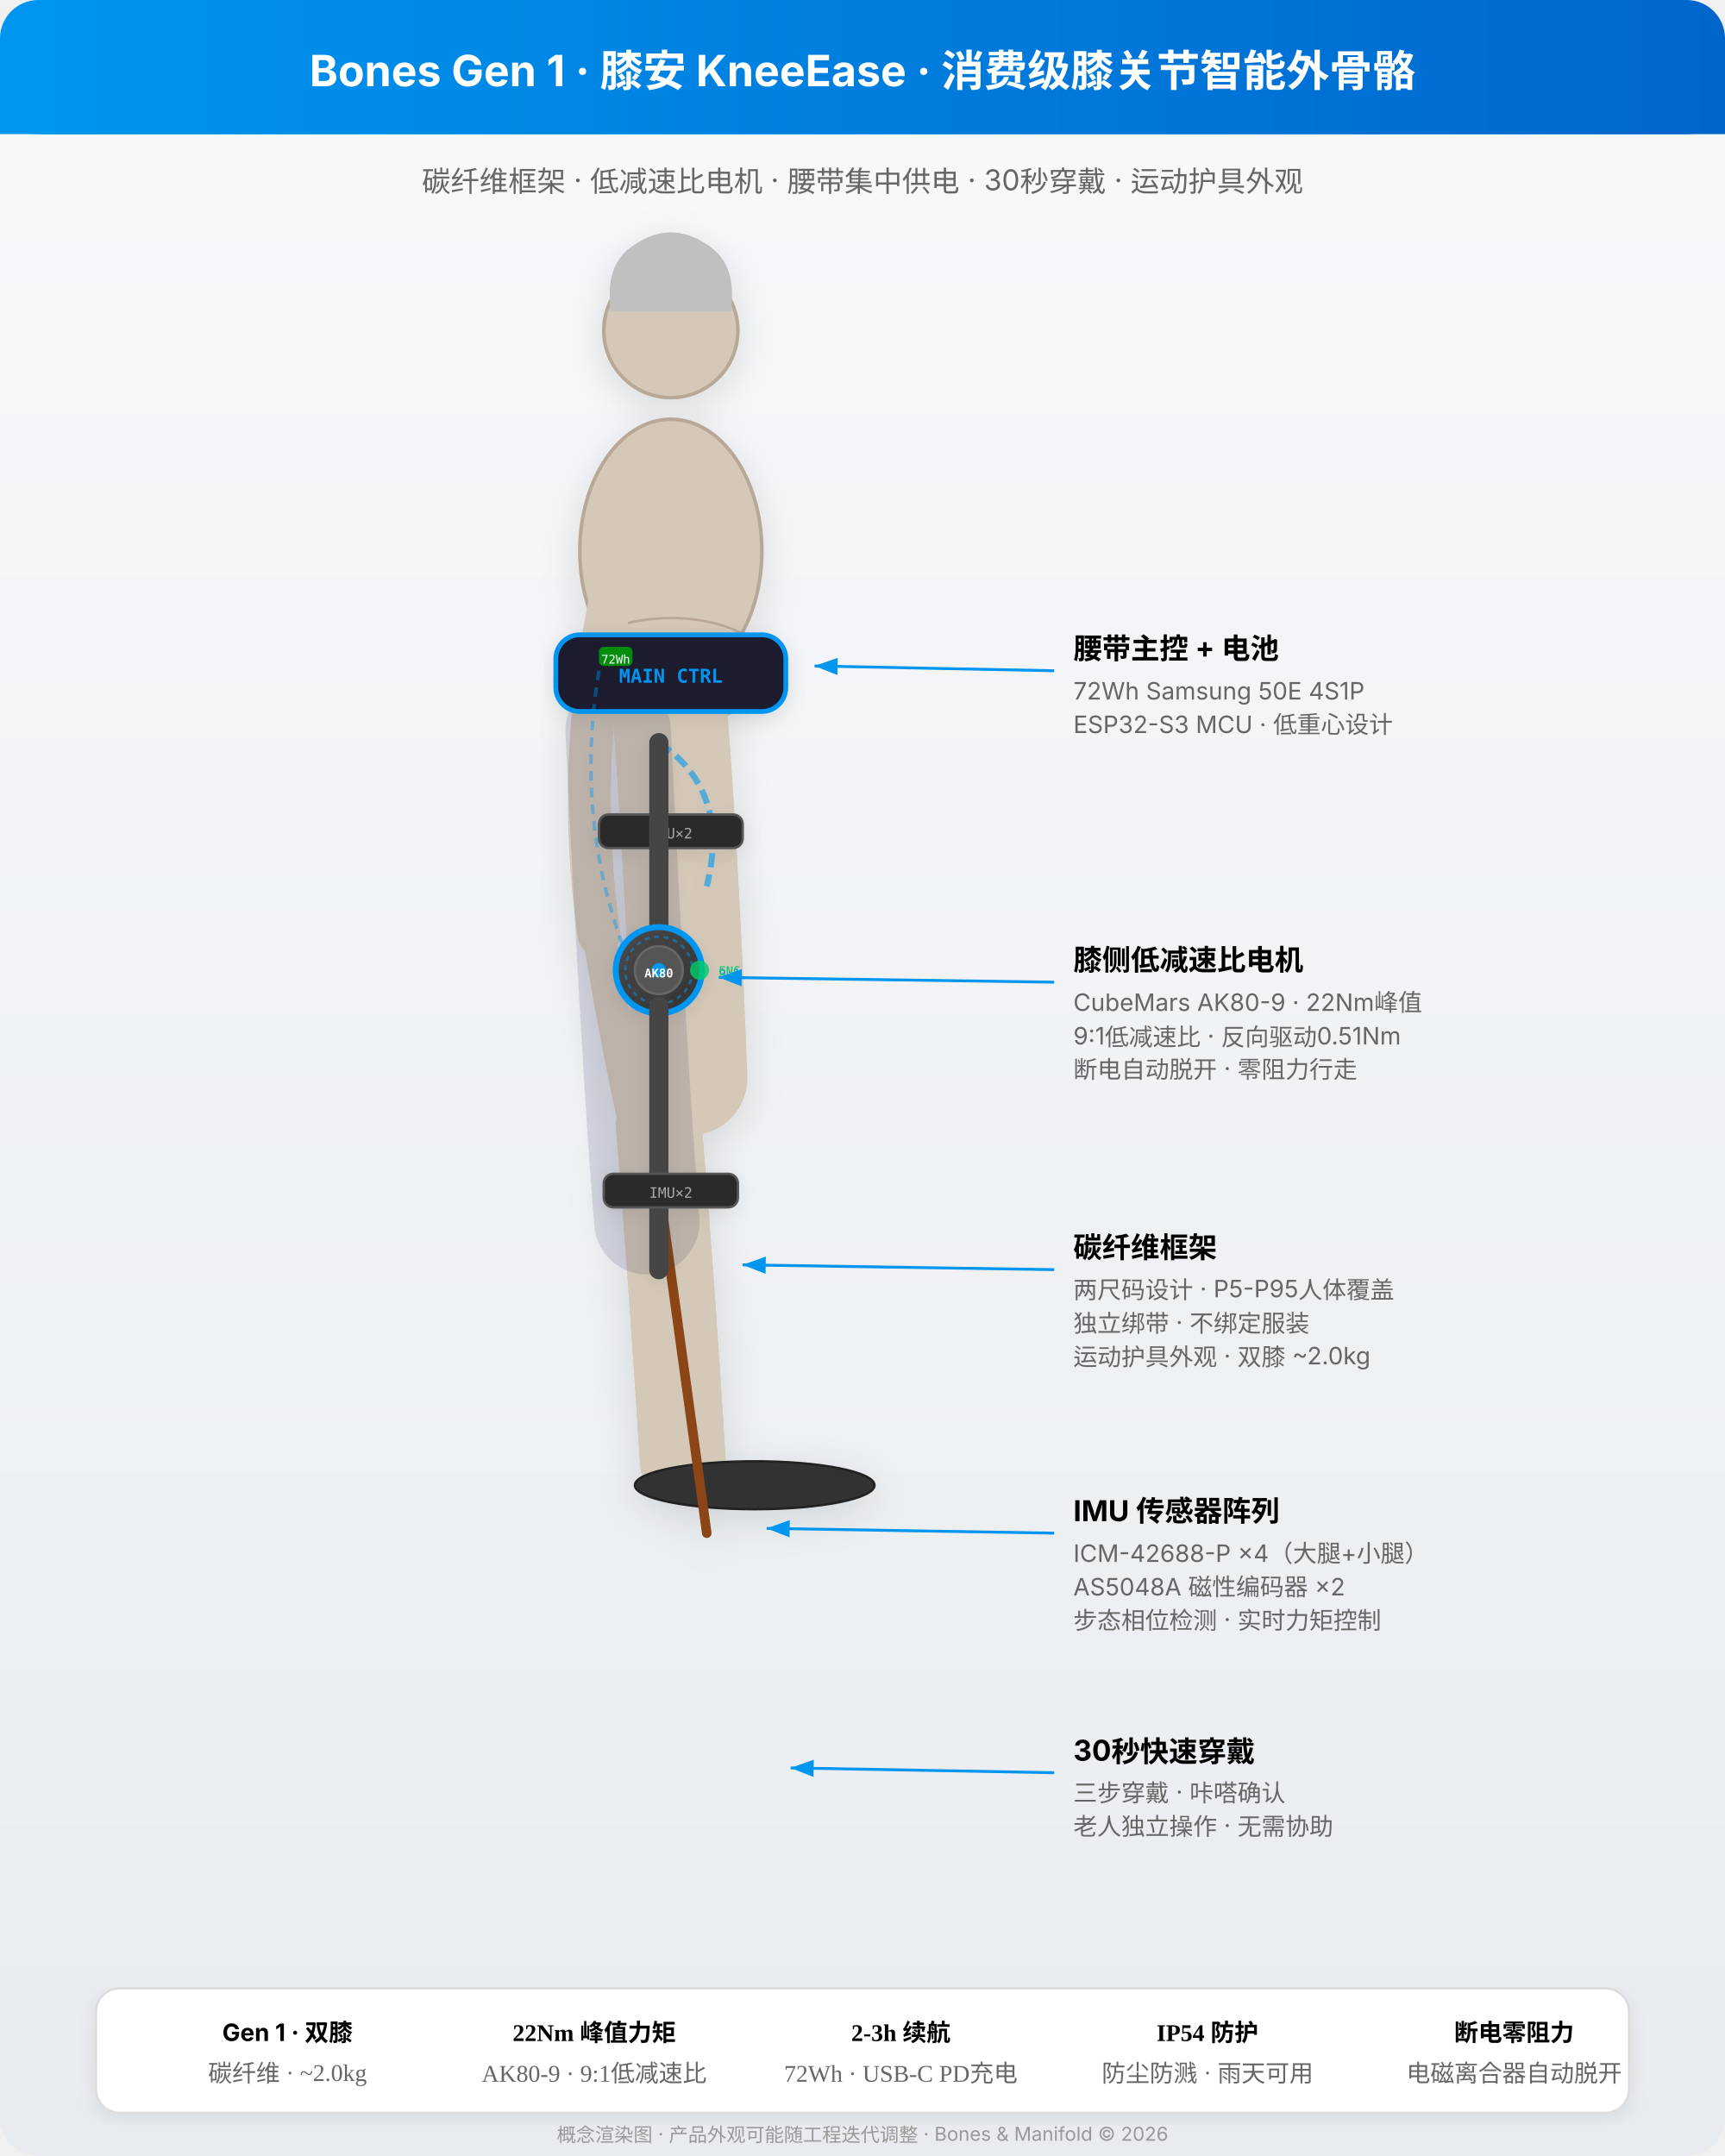
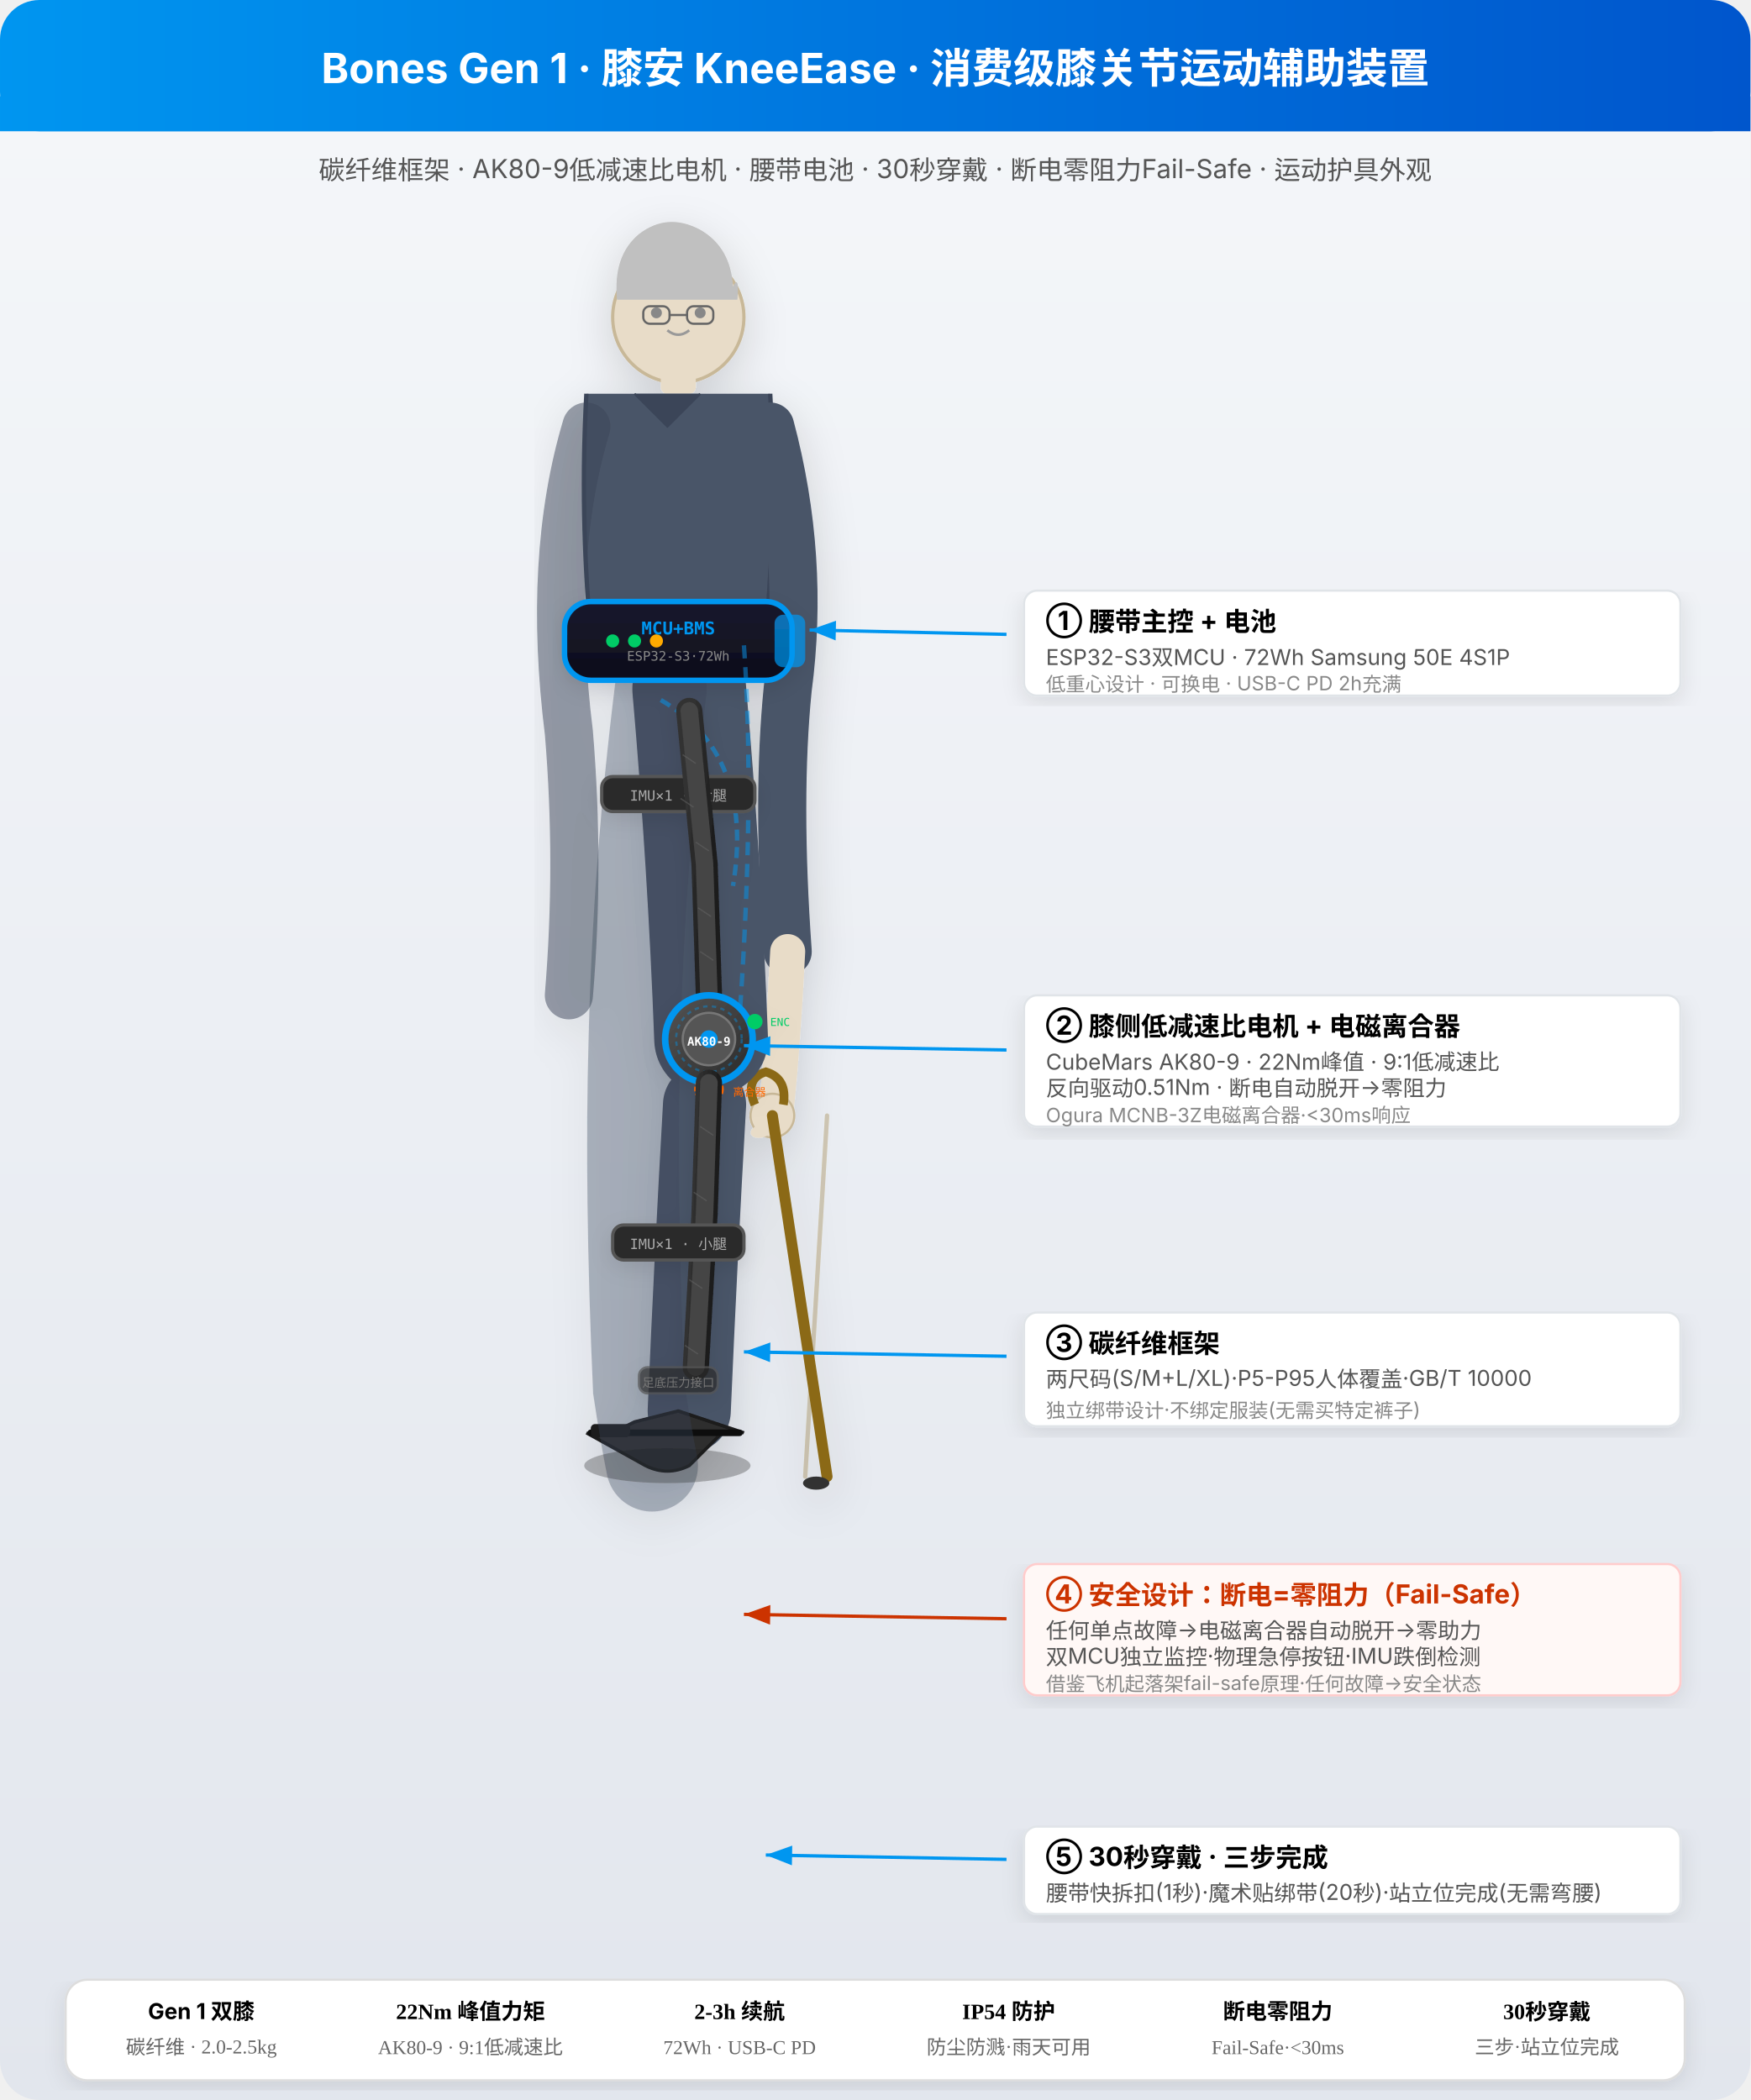
- <svg xmlns="http://www.w3.org/2000/svg" viewBox="0 0 720 900" width="720" height="900">
+ <svg xmlns="http://www.w3.org/2000/svg" viewBox="0 0 800 960" width="800" height="960">
  <defs>
    <linearGradient id="bgGrad" x1="0" y1="0" x2="0" y2="1">
-       <stop offset="0%" stop-color="#f8f9fb" />
-       <stop offset="100%" stop-color="#e8ecf0" />
+       <stop offset="0%" stop-color="#f5f7fa" />
+       <stop offset="100%" stop-color="#e2e6ed" />
    </linearGradient>
-     <linearGradient id="accentGrad" x1="0" y1="0" x2="1" y2="0">
+     <linearGradient id="accent" x1="0" y1="0" x2="1" y2="0">
      <stop offset="0%" stop-color="#0096f0" />
-       <stop offset="100%" stop-color="#0066cc" />
+       <stop offset="100%" stop-color="#0055cc" />
    </linearGradient>
    <linearGradient id="frameGrad" x1="0" y1="0" x2="1" y2="1">
-       <stop offset="0%" stop-color="#2a2a2a" />
+       <stop offset="0%" stop-color="#333" />
      <stop offset="100%" stop-color="#1a1a1a" />
    </linearGradient>
    <linearGradient id="motorGrad" x1="0" y1="0" x2="1" y2="1">
-       <stop offset="0%" stop-color="#4a4a4a" />
-       <stop offset="100%" stop-color="#333" />
+       <stop offset="0%" stop-color="#555" />
+       <stop offset="100%" stop-color="#2a2a2a" />
    </linearGradient>
-     <filter id="shadow" x="-5%" y="-5%" width="115%" height="115%">
-       <feDropShadow dx="0" dy="2" stdDeviation="4" flood-opacity="0.08" />
+     <linearGradient id="beltGrad" x1="0" y1="0" x2="0" y2="1">
+       <stop offset="0%" stop-color="#1a1a2e" />
+       <stop offset="100%" stop-color="#0d0d1a" />
+     </linearGradient>
+     <filter id="drop" x="-5%" y="-5%" width="115%" height="115%">
+       <feDropShadow dx="0" dy="3" stdDeviation="5" flood-opacity="0.1" />
    </filter>
-     <filter id="softShadow" x="-10%" y="-10%" width="130%" height="130%">
-       <feDropShadow dx="0" dy="4" stdDeviation="8" flood-opacity="0.12" />
+     <filter id="soft" x="-10%" y="-10%" width="130%" height="130%">
+       <feDropShadow dx="0" dy="6" stdDeviation="10" flood-opacity="0.15" />
    </filter>
-     <marker id="arrowBlue" markerWidth="8" markerHeight="6" refX="8" refY="3" orient="auto">
+     <marker id="arrow" markerWidth="8" markerHeight="6" refX="8" refY="3" orient="auto">
      <path d="M0,0 L8,3 L0,6 Z" fill="#0096f0" />
    </marker>
+     <marker id="arrowWarn" markerWidth="8" markerHeight="6" refX="8" refY="3" orient="auto">
+       <path d="M0,0 L8,3 L0,6 Z" fill="#cc3300" />
+     </marker>
  </defs>
-   <rect width="720" height="900" rx="16" fill="url(#bgGrad)" />
-   <rect x="0" y="0" width="720" height="56" rx="16" fill="url(#accentGrad)" />
-   <rect x="0" y="40" width="720" height="16" fill="url(#accentGrad)" />
-   <text x="360" y="36" text-anchor="middle" font-family="-apple-system,PingFang SC,sans-serif" font-size="18" font-weight="700" fill="#fff">Bones Gen 1 · 膝安 KneeEase · 消费级膝关节智能外骨骼</text>
-   <text x="360" y="80" text-anchor="middle" font-family="-apple-system,PingFang SC,sans-serif" font-size="12" fill="#666">碳纤维框架 · 低减速比电机 · 腰带集中供电 · 30秒穿戴 · 运动护具外观</text>
-   <g transform="translate(280, 110)" filter="url(#softShadow)">
-     <ellipse cx="0" cy="120" rx="38" ry="55" fill="#d4c8b8" stroke="#b8a898" stroke-width="1.5" />
-     <ellipse cx="0" cy="170" rx="42" ry="22" fill="#d4c8b8" stroke="#b8a898" stroke-width="1" />
-     <circle cx="0" cy="28" r="28" fill="#d4c8b8" stroke="#b8a898" stroke-width="1.5" />
-     <path d="M-25,20 Q-28,0 -15,-8 Q0,-18 15,-8 Q28,0 25,20" fill="#c0c0c0" stroke="none" />
-     <path d="M0,192 Q5,260 8,340" stroke="#d4c8b8" stroke-width="48" stroke-linecap="round" fill="none" />
-     <path d="M-5,360 Q0,420 5,500" stroke="#d4c8b8" stroke-width="36" stroke-linecap="round" fill="none" />
-     <ellipse cx="35" cy="510" rx="50" ry="10" fill="#333" stroke="#222" stroke-width="1" />
-     <path d="M-25,140 Q-40,210 -30,280" stroke="#d4c8b8" stroke-width="18" stroke-linecap="round" fill="none" />
-     <path d="M-30,280 Q-20,340 -10,380" stroke="#d4c8b8" stroke-width="14" stroke-linecap="round" fill="none" />
-     <circle cx="-5" cy="385" r="8" fill="#d4c8b8" />
-     <line x1="-5" y1="385" x2="15" y2="530" stroke="#8B4513" stroke-width="4" stroke-linecap="round" />
-     <path d="M-22,195 Q-15,340 -10,400" stroke="#335" stroke-width="44" stroke-linecap="round" fill="none" opacity="0.15" />
+   <rect width="800" height="960" rx="18" fill="url(#bgGrad)" />
+   <rect x="0" y="0" width="800" height="60" rx="18" fill="url(#accent)" />
+   <rect x="0" y="44" width="800" height="16" fill="url(#accent)" />
+   <text x="400" y="38" text-anchor="middle" font-family="-apple-system,PingFang SC,sans-serif" font-size="19" font-weight="700" fill="#fff">Bones Gen 1 · 膝安 KneeEase · 消费级膝关节运动辅助装置</text>
+   <text x="400" y="82" text-anchor="middle" font-family="-apple-system,PingFang SC,sans-serif" font-size="12" fill="#555">碳纤维框架 · AK80-9低减速比电机 · 腰带电池 · 30秒穿戴 · 断电零阻力Fail-Safe · 运动护具外观</text>
+   <g transform="translate(310, 115)" filter="url(#soft)">
+     <circle cx="0" cy="30" r="30" fill="#e8dcc8" stroke="#c8b898" stroke-width="1.5" />
+     <path d="M-28,22 Q-30,2 -18,-8 Q-5,-18 10,-10 Q24,-2 25,16 Q28,10 27,22" fill="#c0c0c0" />
+     <circle cx="-10" cy="28" r="2.5" fill="#888" />
+     <circle cx="10" cy="28" r="2.5" fill="#888" />
+     <path d="M-5,36 Q0,40 5,36" stroke="#999" stroke-width="1.2" fill="none" />
+     <rect x="-16" y="25" width="12" height="8" rx="3" fill="none" stroke="#666" stroke-width="1" />
+     <rect x="4" y="25" width="12" height="8" rx="3" fill="none" stroke="#666" stroke-width="1" />
+     <line x1="-4" y1="29" x2="4" y2="29" stroke="#666" stroke-width="1" />
+     <rect x="-8" y="55" width="16" height="10" rx="3" fill="#e8dcc8" />
+     <path d="M-42,65 Q-45,120 -40,175 Q-35,195 0,200 Q35,195 40,175 Q45,120 42,65" fill="#4a5568" stroke="#3a4558" stroke-width="2" />
+     <path d="M-20,65 L-5,80 L10,65" fill="#3a4558" stroke="#3a4558" stroke-width="1" />
+     <path d="M-42,80 Q-60,140 -50,220 Q-45,280 -50,340" stroke="#3a4558" stroke-width="22" stroke-linecap="round" fill="none" opacity="0.5" />
+     <path d="M42,80 Q58,140 50,200 Q45,250 50,320" stroke="#4a5568" stroke-width="22" stroke-linecap="round" fill="none" />
+     <path d="M50,320 Q48,360 45,390" stroke="#e8dcc8" stroke-width="16" stroke-linecap="round" fill="none" />
+     <circle cx="43" cy="395" r="10" fill="#e8dcc8" stroke="#c8b898" stroke-width="1" />
+     <ellipse cx="38" cy="402" rx="5" ry="3" fill="#e8dcc8" transform="rotate(-15,38,402)" />
+     <line x1="43" y1="395" x2="68" y2="560" stroke="#8B6914" stroke-width="5" stroke-linecap="round" />
+     <line x1="68" y1="395" x2="58" y2="560" stroke="#8B6914" stroke-width="2" stroke-linecap="round" opacity="0.3" />
+     <path d="M35,390 Q30,378 40,375 Q50,378 48,390" stroke="#8B6914" stroke-width="4" fill="none" />
+     <ellipse cx="63" cy="563" rx="6" ry="3" fill="#333" />
+     <path d="M5,200 Q12,280 15,360" stroke="#4a5568" stroke-width="52" stroke-linecap="round" fill="none" />
+     <circle cx="14" cy="365" r="26" fill="none" stroke="none" />
+     <path d="M12,390 Q8,460 5,530" stroke="#4a5568" stroke-width="38" stroke-linecap="round" fill="none" />
+     <path d="M-20,535 L-30,540 Q-38,542 -42,540 L-15,555 Q-5,560 5,555 L20,540 Q25,538 30,540 L0,530 Z" fill="#2d2d2d" stroke="#1a1a1a" stroke-width="1.5" />
+     <path d="M-40,540 L28,540" stroke="#111" stroke-width="3" stroke-linecap="round" />
+     <rect x="-40" y="536" width="18" height="6" rx="2" fill="#1a1a1a" />
+     <path d="M-8,200 Q-18,280 -20,360 Q-22,430 -18,520 Q-15,540 -12,555" stroke="#3a4558" stroke-width="42" stroke-linecap="round" fill="none" opacity="0.35" />
+     <ellipse cx="-5" cy="555" rx="38" ry="8" fill="#222" opacity="0.3" />
  </g>
-   <g transform="translate(280, 110)" filter="url(#shadow)">
-     <rect x="-48" y="155" width="96" height="32" rx="10" fill="#1a1a2e" stroke="#0096f0" stroke-width="2" />
-     <text x="0" y="175" text-anchor="middle" font-family="monospace" font-size="8" fill="#0096f0" font-weight="700">MAIN CTRL</text>
-     <rect x="-30" y="160" width="14" height="8" rx="2" fill="#0a0" opacity="0.8" />
-     <text x="-23" y="167" text-anchor="middle" font-family="monospace" font-size="5" fill="#fff">72Wh</text>
-     <path d="M-5,200 Q25,220 15,260" stroke="#0096f0" stroke-width="2.5" fill="none" stroke-dasharray="6,3" opacity="0.6" />
-     <rect x="-30" y="230" width="60" height="14" rx="4" fill="#2a2a2a" stroke="#555" stroke-width="1" />
-     <text x="0" y="240" text-anchor="middle" font-family="monospace" font-size="6" fill="#aaa">IMU×2</text>
-     <path d="M-5,200 L-5,280" stroke="url(#frameGrad)" stroke-width="10" stroke-linecap="round" />
-     <path d="M-5,200 L-5,280" stroke="#444" stroke-width="8" stroke-linecap="round" />
-     <circle cx="-5" cy="295" r="18" fill="url(#motorGrad)" stroke="#0096f0" stroke-width="2.5" />
-     <circle cx="-5" cy="295" r="10" fill="#555" stroke="#666" stroke-width="1" />
-     <circle cx="-5" cy="295" r="3" fill="#0096f0" />
-     <text x="-5" y="298" text-anchor="middle" font-family="monospace" font-size="5" fill="#fff" font-weight="700">AK80</text>
-     <circle cx="-5" cy="295" r="14" fill="none" stroke="#0096f0" stroke-width="1" stroke-dasharray="2,2" opacity="0.5" />
-     <text x="20" y="298" font-family="monospace" font-size="5" fill="#0096f0">9:1</text>
-     <path d="M-5,310 L-5,420" stroke="url(#frameGrad)" stroke-width="10" stroke-linecap="round" />
-     <path d="M-5,310 L-5,420" stroke="#444" stroke-width="8" stroke-linecap="round" />
-     <rect x="-28" y="380" width="56" height="14" rx="4" fill="#2a2a2a" stroke="#555" stroke-width="1" />
-     <text x="0" y="390" text-anchor="middle" font-family="monospace" font-size="6" fill="#aaa">IMU×2</text>
-     <path d="M-30,170 Q-40,230 -20,285" stroke="#0096f0" stroke-width="1.5" fill="none" stroke-dasharray="4,3" opacity="0.4" />
-     <circle cx="12" cy="295" r="4" fill="#00cc66" opacity="0.8" />
-     <text x="20" y="297" font-family="monospace" font-size="5" fill="#00cc66">ENC</text>
+   <g transform="translate(310, 115)" filter="url(#drop)">
+     <rect x="-52" y="160" width="104" height="36" rx="12" fill="url(#beltGrad)" stroke="#0096f0" stroke-width="2.5" />
+     <circle cx="-30" cy="178" r="3" fill="#00cc66" />
+     <circle cx="-20" cy="178" r="3" fill="#00cc66" />
+     <circle cx="-10" cy="178" r="3" fill="#ffaa00" />
+     <text x="0" y="175" text-anchor="middle" font-family="monospace" font-size="8" fill="#0096f0" font-weight="700">MCU+BMS</text>
+     <text x="0" y="187" text-anchor="middle" font-family="monospace" font-size="6" fill="#888">ESP32-S3·72Wh</text>
+     <rect x="44" y="166" width="14" height="24" rx="4" fill="#0096f0" opacity="0.7" />
+     <path d="M30,180 Q35,250 28,350" stroke="#0096f0" stroke-width="2" fill="none" stroke-dasharray="6,4" opacity="0.5" />
+     <path d="M-8,205 Q35,230 25,290" stroke="#0096f0" stroke-width="2" fill="none" stroke-dasharray="5,3" opacity="0.5" />
+     <rect x="-35" y="240" width="70" height="16" rx="5" fill="#2a2a2a" stroke="#555" stroke-width="1.5" />
+     <text x="0" y="251" text-anchor="middle" font-family="monospace" font-size="6.5" fill="#aaa">IMU×1 · 大腿</text>
+     <path d="M5,210 L12,280 L14,340" stroke="url(#frameGrad)" stroke-width="12" stroke-linecap="round" />
+     <path d="M5,210 L12,280 L14,340" stroke="#444" stroke-width="8" stroke-linecap="round" />
+     <path d="M2,230 L8,234 M1,250 L7,254 M8,270 L14,274 M9,300 L15,304 M10,320 L16,324" stroke="#666" stroke-width="0.6" opacity="0.5" />
+     <circle cx="14" cy="360" r="20" fill="url(#motorGrad)" stroke="#0096f0" stroke-width="3" />
+     <circle cx="14" cy="360" r="12" fill="#555" stroke="#777" stroke-width="1" />
+     <circle cx="14" cy="360" r="4" fill="#0096f0" />
+     <text x="14" y="363" text-anchor="middle" font-family="monospace" font-size="5.5" fill="#fff" font-weight="700">AK80-9</text>
+     <circle cx="14" cy="360" r="15" fill="none" stroke="#0096f0" stroke-width="1" stroke-dasharray="2,2" opacity="0.4" />
+     <circle cx="35" cy="352" r="3.5" fill="#00cc66" />
+     <text x="42" y="354" font-family="monospace" font-size="5" fill="#00cc66">ENC</text>
+     <circle cx="14" cy="383" r="6" fill="none" stroke="#ff6600" stroke-width="1.5" stroke-dasharray="2,1" />
+     <text x="25" y="386" font-family="monospace" font-size="5" fill="#ff6600">离合器</text>
+     <path d="M14,380 L12,440 L8,510" stroke="url(#frameGrad)" stroke-width="12" stroke-linecap="round" />
+     <path d="M14,380 L12,440 L8,510" stroke="#444" stroke-width="8" stroke-linecap="round" />
+     <path d="M10,400 L16,404 M7,430 L13,434 M5,470 L11,474 M3,500 L9,504" stroke="#666" stroke-width="0.6" opacity="0.5" />
+     <rect x="-30" y="445" width="60" height="16" rx="5" fill="#2a2a2a" stroke="#555" stroke-width="1.5" />
+     <text x="0" y="456" text-anchor="middle" font-family="monospace" font-size="6.5" fill="#aaa">IMU×1 · 小腿</text>
+     <rect x="-18" y="510" width="36" height="12" rx="4" fill="#2a2a2a" stroke="#555" stroke-width="1" opacity="0.7" />
+     <text x="0" y="519" text-anchor="middle" font-family="monospace" font-size="5.5" fill="#777">足底压力接口</text>
  </g>
  <g font-family="-apple-system,PingFang SC,sans-serif" font-size="11">
-     <line x1="440" y1="280" x2="340" y2="278" stroke="#0096f0" stroke-width="1.2" marker-end="url(#arrowBlue)" />
-     <text x="448" y="275" font-size="12" font-weight="700" fill="#000">腰带主控 + 电池</text>
-     <text x="448" y="292" font-size="10" fill="#666">72Wh Samsung 50E 4S1P</text>
-     <text x="448" y="306" font-size="10" fill="#666">ESP32-S3 MCU · 低重心设计</text>
-     <line x1="440" y1="410" x2="300" y2="408" stroke="#0096f0" stroke-width="1.2" marker-end="url(#arrowBlue)" />
-     <text x="448" y="405" font-size="12" font-weight="700" fill="#000">膝侧低减速比电机</text>
-     <text x="448" y="422" font-size="10" fill="#666">CubeMars AK80-9 · 22Nm峰值</text>
-     <text x="448" y="436" font-size="10" fill="#666">9:1低减速比 · 反向驱动0.51Nm</text>
-     <text x="448" y="450" font-size="10" fill="#666">断电自动脱开 · 零阻力行走</text>
-     <line x1="440" y1="530" x2="310" y2="528" stroke="#0096f0" stroke-width="1.2" marker-end="url(#arrowBlue)" />
-     <text x="448" y="525" font-size="12" font-weight="700" fill="#000">碳纤维框架</text>
-     <text x="448" y="542" font-size="10" fill="#666">两尺码设计 · P5-P95人体覆盖</text>
-     <text x="448" y="556" font-size="10" fill="#666">独立绑带 · 不绑定服装</text>
-     <text x="448" y="570" font-size="10" fill="#666">运动护具外观 · 双膝 ~2.0kg</text>
-     <line x1="440" y1="640" x2="320" y2="638" stroke="#0096f0" stroke-width="1.2" marker-end="url(#arrowBlue)" />
-     <text x="448" y="635" font-size="12" font-weight="700" fill="#000">IMU 传感器阵列</text>
-     <text x="448" y="652" font-size="10" fill="#666">ICM-42688-P ×4（大腿+小腿）</text>
-     <text x="448" y="666" font-size="10" fill="#666">AS5048A 磁性编码器 ×2</text>
-     <text x="448" y="680" font-size="10" fill="#666">步态相位检测 · 实时力矩控制</text>
-     <line x1="440" y1="740" x2="330" y2="738" stroke="#0096f0" stroke-width="1.2" marker-end="url(#arrowBlue)" />
-     <text x="448" y="735" font-size="12" font-weight="700" fill="#000">30秒快速穿戴</text>
-     <text x="448" y="752" font-size="10" fill="#666">三步穿戴 · 咔嗒确认</text>
-     <text x="448" y="766" font-size="10" fill="#666">老人独立操作 · 无需协助</text>
+     <line x1="460" y1="290" x2="370" y2="288" stroke="#0096f0" stroke-width="1.5" marker-end="url(#arrow)" />
+     <rect x="468" y="270" width="300" height="48" rx="6" fill="#fff" stroke="#e0e4e8" stroke-width="1" filter="url(#drop)" />
+     <text x="478" y="288" font-size="12" font-weight="700" fill="#000">① 腰带主控 + 电池</text>
+     <text x="478" y="304" font-size="10" fill="#555">ESP32-S3双MCU · 72Wh Samsung 50E 4S1P</text>
+     <text x="478" y="316" font-size="9" fill="#888">低重心设计 · 可换电 · USB-C PD 2h充满</text>
+     <line x1="460" y1="480" x2="340" y2="478" stroke="#0096f0" stroke-width="1.5" marker-end="url(#arrow)" />
+     <rect x="468" y="455" width="300" height="60" rx="6" fill="#fff" stroke="#e0e4e8" stroke-width="1" filter="url(#drop)" />
+     <text x="478" y="473" font-size="12" font-weight="700" fill="#000">② 膝侧低减速比电机 + 电磁离合器</text>
+     <text x="478" y="489" font-size="10" fill="#555">CubeMars AK80-9 · 22Nm峰值 · 9:1低减速比</text>
+     <text x="478" y="501" font-size="10" fill="#555">反向驱动0.51Nm · 断电自动脱开→零阻力</text>
+     <text x="478" y="513" font-size="9" fill="#888">Ogura MCNB-3Z电磁离合器·&lt;30ms响应</text>
+     <line x1="460" y1="620" x2="340" y2="618" stroke="#0096f0" stroke-width="1.5" marker-end="url(#arrow)" />
+     <rect x="468" y="600" width="300" height="52" rx="6" fill="#fff" stroke="#e0e4e8" stroke-width="1" filter="url(#drop)" />
+     <text x="478" y="618" font-size="12" font-weight="700" fill="#000">③ 碳纤维框架</text>
+     <text x="478" y="634" font-size="10" fill="#555">两尺码(S/M+L/XL)·P5-P95人体覆盖·GB/T 10000</text>
+     <text x="478" y="648" font-size="9" fill="#888">独立绑带设计·不绑定服装(无需买特定裤子)</text>
+     <line x1="460" y1="740" x2="340" y2="738" stroke="#cc3300" stroke-width="1.5" marker-end="url(#arrowWarn)" />
+     <rect x="468" y="715" width="300" height="60" rx="6" fill="#fff8f6" stroke="#ffcccc" stroke-width="1" filter="url(#drop)" />
+     <text x="478" y="733" font-size="12" font-weight="700" fill="#cc3300">④ 安全设计：断电=零阻力（Fail-Safe）</text>
+     <text x="478" y="749" font-size="10" fill="#555">任何单点故障→电磁离合器自动脱开→零助力</text>
+     <text x="478" y="761" font-size="10" fill="#555">双MCU独立监控·物理急停按钮·IMU跌倒检测</text>
+     <text x="478" y="773" font-size="9" fill="#888">借鉴飞机起落架fail-safe原理·任何故障→安全状态</text>
+     <line x1="460" y1="850" x2="350" y2="848" stroke="#0096f0" stroke-width="1.5" marker-end="url(#arrow)" />
+     <rect x="468" y="835" width="300" height="40" rx="6" fill="#fff" stroke="#e0e4e8" stroke-width="1" filter="url(#drop)" />
+     <text x="478" y="853" font-size="12" font-weight="700" fill="#000">⑤ 30秒穿戴 · 三步完成</text>
+     <text x="478" y="869" font-size="10" fill="#555">腰带快拆扣(1秒)·魔术贴绑带(20秒)·站立位完成(无需弯腰)</text>
  </g>
-   <g transform="translate(40, 830)">
-     <rect x="0" y="0" width="640" height="52" rx="10" fill="#fff" stroke="#ddd" stroke-width="1" filter="url(#shadow)" />
-     <text x="80" y="22" text-anchor="middle" font-family="-apple-system,PingFang SC,sans-serif" font-size="10" font-weight="700" fill="#000">Gen 1 · 双膝</text>
-     <text x="80" y="39" text-anchor="middle" font-size="10" fill="#666">碳纤维 · ~2.0kg</text>
-     <text x="208" y="22" text-anchor="middle" font-size="10" font-weight="700" fill="#000">22Nm 峰值力矩</text>
-     <text x="208" y="39" text-anchor="middle" font-size="10" fill="#666">AK80-9 · 9:1低减速比</text>
-     <text x="336" y="22" text-anchor="middle" font-size="10" font-weight="700" fill="#000">2-3h 续航</text>
-     <text x="336" y="39" text-anchor="middle" font-size="10" fill="#666">72Wh · USB-C PD充电</text>
-     <text x="464" y="22" text-anchor="middle" font-size="10" font-weight="700" fill="#000">IP54 防护</text>
-     <text x="464" y="39" text-anchor="middle" font-size="10" fill="#666">防尘防溅 · 雨天可用</text>
-     <text x="592" y="22" text-anchor="middle" font-size="10" font-weight="700" fill="#000">断电零阻力</text>
-     <text x="592" y="39" text-anchor="middle" font-size="10" fill="#666">电磁离合器自动脱开</text>
+   <g transform="translate(30, 905)">
+     <rect x="0" y="0" width="740" height="46" rx="10" fill="#fff" stroke="#ddd" stroke-width="1" filter="url(#drop)" />
+     <text x="62" y="18" text-anchor="middle" font-family="-apple-system,PingFang SC,sans-serif" font-size="10" font-weight="700" fill="#000">Gen 1 双膝</text>
+     <text x="62" y="34" text-anchor="middle" font-size="9" fill="#666">碳纤维 · 2.0-2.5kg</text>
+     <text x="185" y="18" text-anchor="middle" font-size="10" font-weight="700" fill="#000">22Nm 峰值力矩</text>
+     <text x="185" y="34" text-anchor="middle" font-size="9" fill="#666">AK80-9 · 9:1低减速比</text>
+     <text x="308" y="18" text-anchor="middle" font-size="10" font-weight="700" fill="#000">2-3h 续航</text>
+     <text x="308" y="34" text-anchor="middle" font-size="9" fill="#666">72Wh · USB-C PD</text>
+     <text x="431" y="18" text-anchor="middle" font-size="10" font-weight="700" fill="#000">IP54 防护</text>
+     <text x="431" y="34" text-anchor="middle" font-size="9" fill="#666">防尘防溅·雨天可用</text>
+     <text x="554" y="18" text-anchor="middle" font-size="10" font-weight="700" fill="#000">断电零阻力</text>
+     <text x="554" y="34" text-anchor="middle" font-size="9" fill="#666">Fail-Safe·&lt;30ms</text>
+     <text x="677" y="18" text-anchor="middle" font-size="10" font-weight="700" fill="#000">30秒穿戴</text>
+     <text x="677" y="34" text-anchor="middle" font-size="9" fill="#666">三步·站立位完成</text>
  </g>
-   <text x="360" y="894" text-anchor="middle" font-family="-apple-system,PingFang SC,sans-serif" font-size="8" fill="#999">概念渲染图 · 产品外观可能随工程迭代调整 · Bones &amp; Manifold © 2026</text>
</svg>
